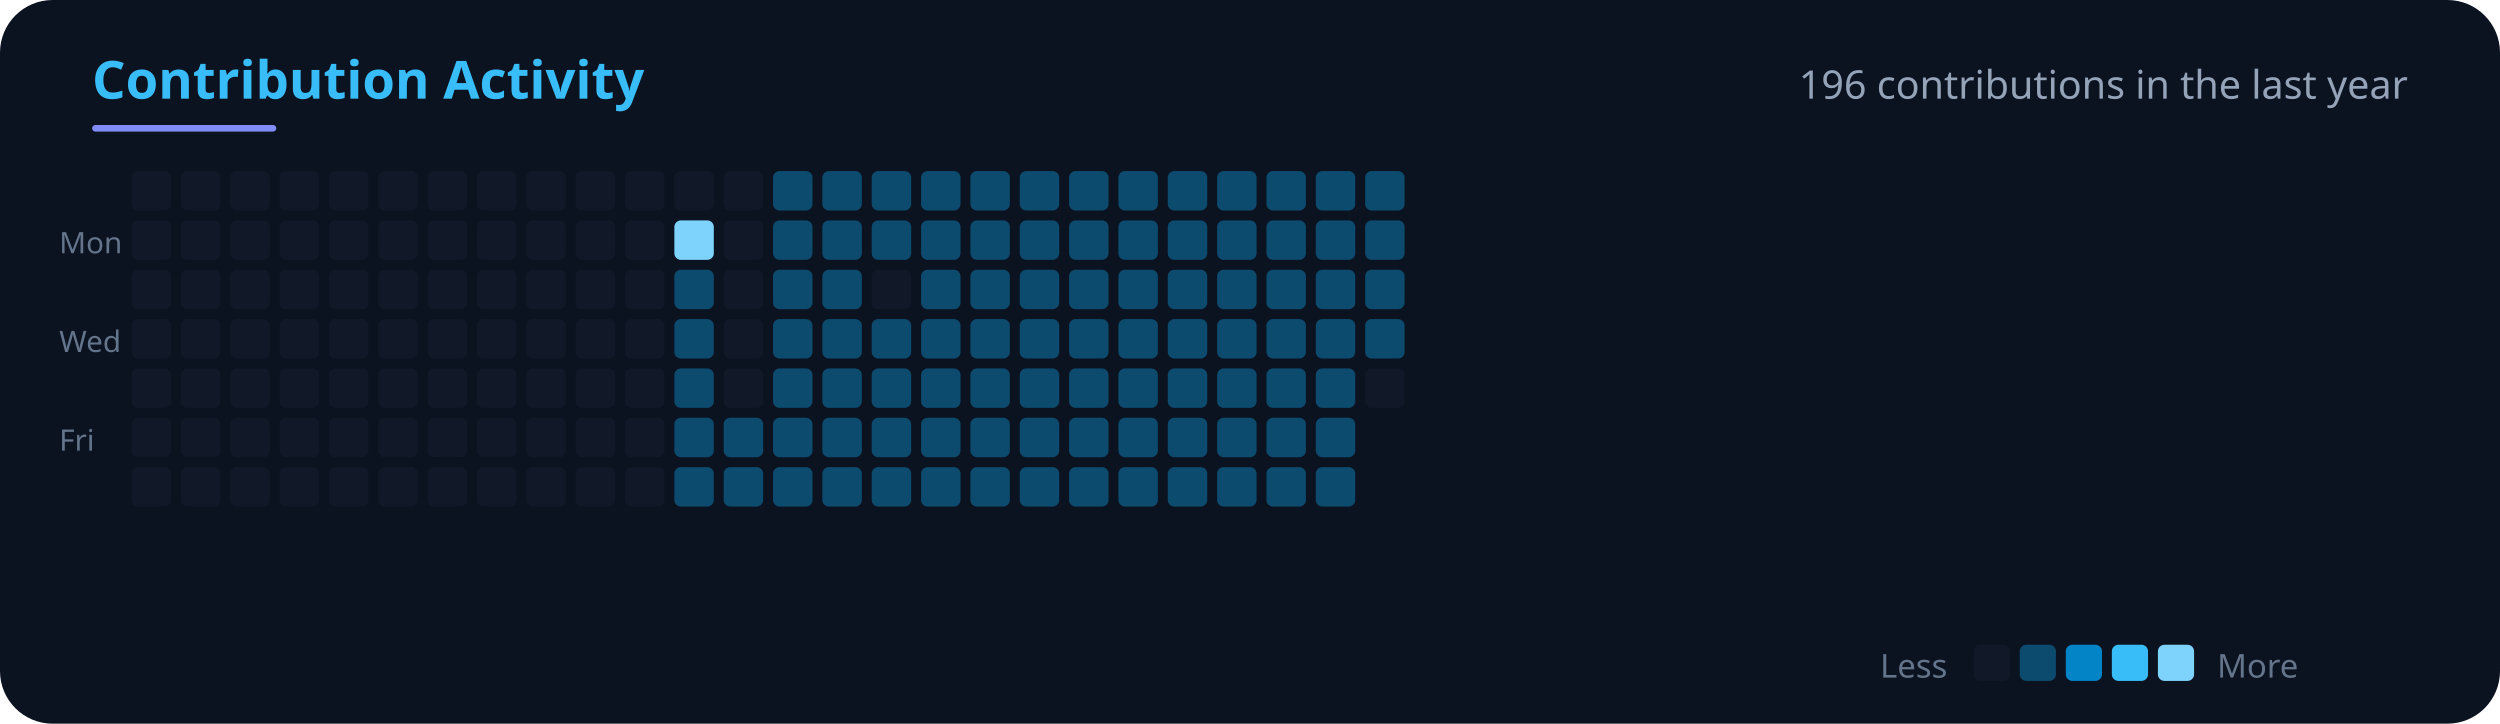
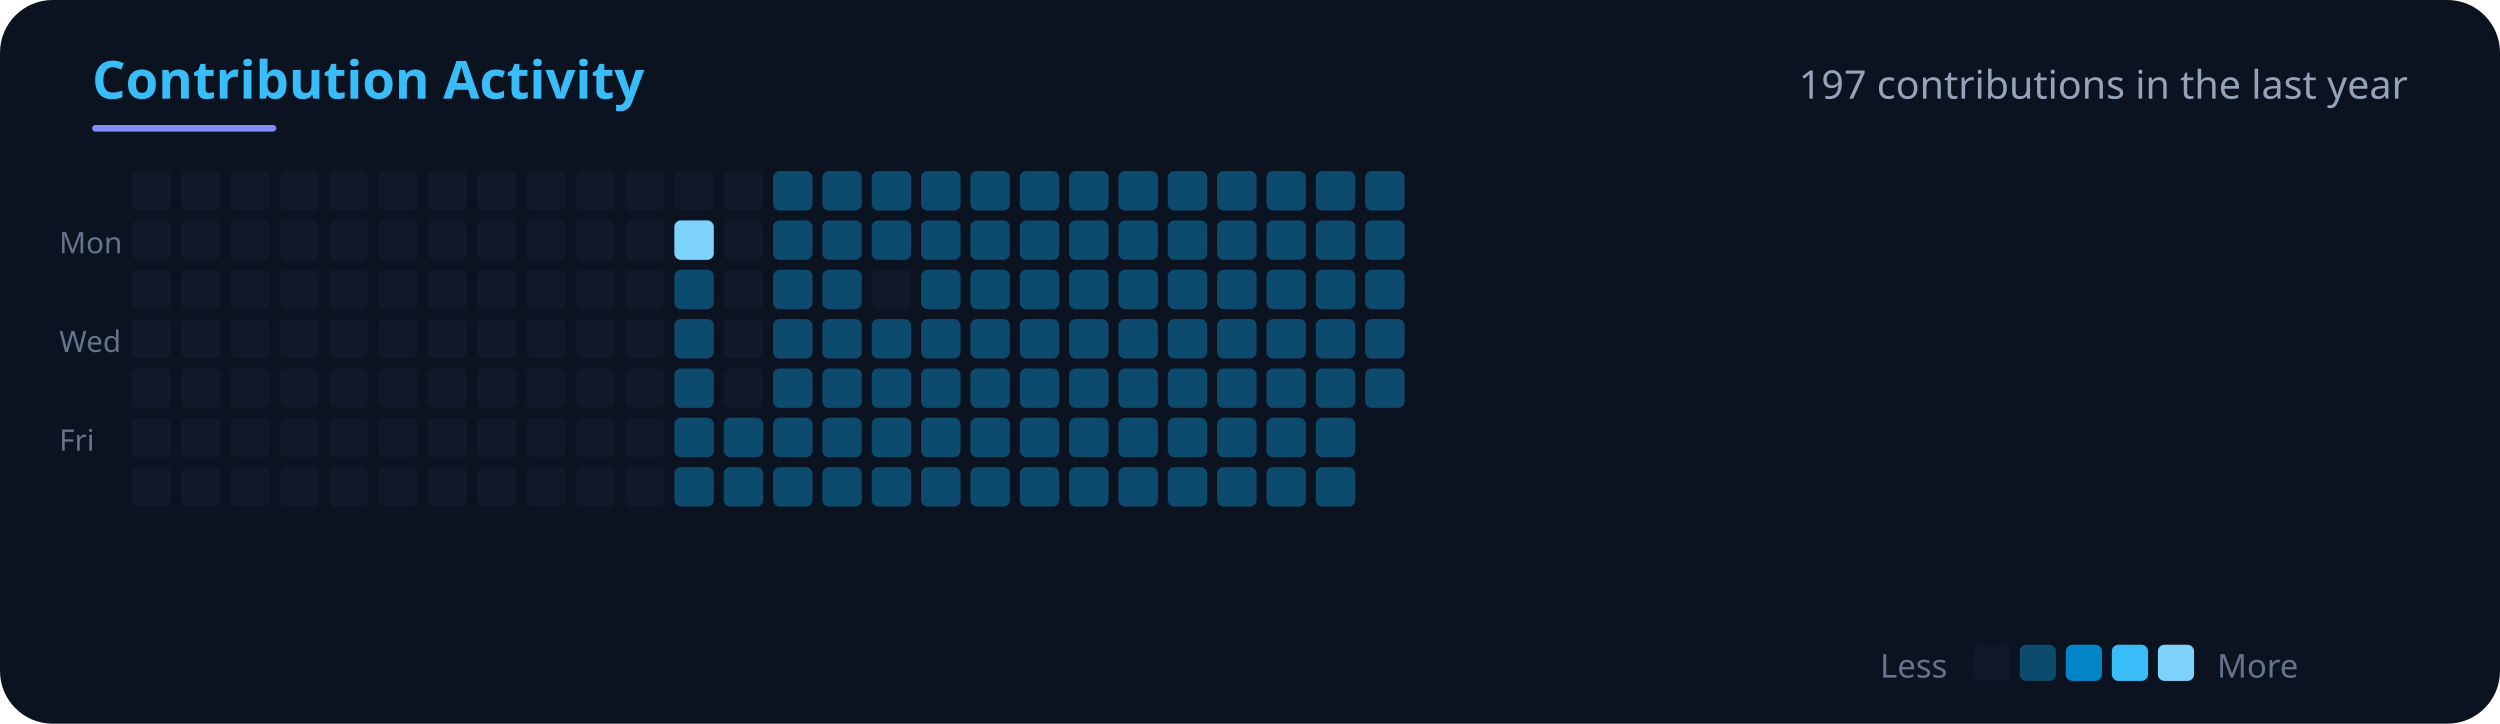
<svg xmlns="http://www.w3.org/2000/svg" width="760" height="220" viewBox="0 0 760 220" role="img">
  <rect width="100%" height="100%" rx="16" fill="#0B1220" />
  <text x="28" y="30" fill="#38BDF8" font-family="Segoe UI, Ubuntu, sans-serif" font-size="16" font-weight="700">Contribution Activity</text>
-   <text x="732" y="30" text-anchor="end" fill="#94A3B8" font-family="Segoe UI, Ubuntu, sans-serif" font-size="12">196 contributions in the last year</text>
+   <text x="732" y="30" text-anchor="end" fill="#94A3B8" font-family="Segoe UI, Ubuntu, sans-serif" font-size="12">197 contributions in the last year</text>
  <rect x="28" y="38" width="56" height="2" rx="1" fill="#818CF8" />
  <text x="18" y="77" fill="#64748B" font-family="Segoe UI, Ubuntu, sans-serif" font-size="9">Mon</text>
  <text x="18" y="107" fill="#64748B" font-family="Segoe UI, Ubuntu, sans-serif" font-size="9">Wed</text>
  <text x="18" y="137" fill="#64748B" font-family="Segoe UI, Ubuntu, sans-serif" font-size="9">Fri</text>
  <rect x="40" y="52" width="12" height="12" rx="2" fill="#111827" />
  <rect x="40" y="67" width="12" height="12" rx="2" fill="#111827" />
  <rect x="40" y="82" width="12" height="12" rx="2" fill="#111827" />
  <rect x="40" y="97" width="12" height="12" rx="2" fill="#111827" />
  <rect x="40" y="112" width="12" height="12" rx="2" fill="#111827" />
  <rect x="40" y="127" width="12" height="12" rx="2" fill="#111827" />
  <rect x="40" y="142" width="12" height="12" rx="2" fill="#111827" />
  <rect x="55" y="52" width="12" height="12" rx="2" fill="#111827" />
  <rect x="55" y="67" width="12" height="12" rx="2" fill="#111827" />
  <rect x="55" y="82" width="12" height="12" rx="2" fill="#111827" />
  <rect x="55" y="97" width="12" height="12" rx="2" fill="#111827" />
  <rect x="55" y="112" width="12" height="12" rx="2" fill="#111827" />
  <rect x="55" y="127" width="12" height="12" rx="2" fill="#111827" />
  <rect x="55" y="142" width="12" height="12" rx="2" fill="#111827" />
  <rect x="70" y="52" width="12" height="12" rx="2" fill="#111827" />
  <rect x="70" y="67" width="12" height="12" rx="2" fill="#111827" />
  <rect x="70" y="82" width="12" height="12" rx="2" fill="#111827" />
  <rect x="70" y="97" width="12" height="12" rx="2" fill="#111827" />
  <rect x="70" y="112" width="12" height="12" rx="2" fill="#111827" />
  <rect x="70" y="127" width="12" height="12" rx="2" fill="#111827" />
  <rect x="70" y="142" width="12" height="12" rx="2" fill="#111827" />
  <rect x="85" y="52" width="12" height="12" rx="2" fill="#111827" />
  <rect x="85" y="67" width="12" height="12" rx="2" fill="#111827" />
  <rect x="85" y="82" width="12" height="12" rx="2" fill="#111827" />
  <rect x="85" y="97" width="12" height="12" rx="2" fill="#111827" />
  <rect x="85" y="112" width="12" height="12" rx="2" fill="#111827" />
  <rect x="85" y="127" width="12" height="12" rx="2" fill="#111827" />
  <rect x="85" y="142" width="12" height="12" rx="2" fill="#111827" />
  <rect x="100" y="52" width="12" height="12" rx="2" fill="#111827" />
  <rect x="100" y="67" width="12" height="12" rx="2" fill="#111827" />
  <rect x="100" y="82" width="12" height="12" rx="2" fill="#111827" />
  <rect x="100" y="97" width="12" height="12" rx="2" fill="#111827" />
  <rect x="100" y="112" width="12" height="12" rx="2" fill="#111827" />
  <rect x="100" y="127" width="12" height="12" rx="2" fill="#111827" />
  <rect x="100" y="142" width="12" height="12" rx="2" fill="#111827" />
  <rect x="115" y="52" width="12" height="12" rx="2" fill="#111827" />
  <rect x="115" y="67" width="12" height="12" rx="2" fill="#111827" />
  <rect x="115" y="82" width="12" height="12" rx="2" fill="#111827" />
  <rect x="115" y="97" width="12" height="12" rx="2" fill="#111827" />
  <rect x="115" y="112" width="12" height="12" rx="2" fill="#111827" />
  <rect x="115" y="127" width="12" height="12" rx="2" fill="#111827" />
  <rect x="115" y="142" width="12" height="12" rx="2" fill="#111827" />
  <rect x="130" y="52" width="12" height="12" rx="2" fill="#111827" />
  <rect x="130" y="67" width="12" height="12" rx="2" fill="#111827" />
  <rect x="130" y="82" width="12" height="12" rx="2" fill="#111827" />
  <rect x="130" y="97" width="12" height="12" rx="2" fill="#111827" />
  <rect x="130" y="112" width="12" height="12" rx="2" fill="#111827" />
  <rect x="130" y="127" width="12" height="12" rx="2" fill="#111827" />
  <rect x="130" y="142" width="12" height="12" rx="2" fill="#111827" />
  <rect x="145" y="52" width="12" height="12" rx="2" fill="#111827" />
  <rect x="145" y="67" width="12" height="12" rx="2" fill="#111827" />
  <rect x="145" y="82" width="12" height="12" rx="2" fill="#111827" />
  <rect x="145" y="97" width="12" height="12" rx="2" fill="#111827" />
  <rect x="145" y="112" width="12" height="12" rx="2" fill="#111827" />
  <rect x="145" y="127" width="12" height="12" rx="2" fill="#111827" />
  <rect x="145" y="142" width="12" height="12" rx="2" fill="#111827" />
  <rect x="160" y="52" width="12" height="12" rx="2" fill="#111827" />
  <rect x="160" y="67" width="12" height="12" rx="2" fill="#111827" />
  <rect x="160" y="82" width="12" height="12" rx="2" fill="#111827" />
  <rect x="160" y="97" width="12" height="12" rx="2" fill="#111827" />
  <rect x="160" y="112" width="12" height="12" rx="2" fill="#111827" />
  <rect x="160" y="127" width="12" height="12" rx="2" fill="#111827" />
  <rect x="160" y="142" width="12" height="12" rx="2" fill="#111827" />
  <rect x="175" y="52" width="12" height="12" rx="2" fill="#111827" />
  <rect x="175" y="67" width="12" height="12" rx="2" fill="#111827" />
  <rect x="175" y="82" width="12" height="12" rx="2" fill="#111827" />
  <rect x="175" y="97" width="12" height="12" rx="2" fill="#111827" />
  <rect x="175" y="112" width="12" height="12" rx="2" fill="#111827" />
  <rect x="175" y="127" width="12" height="12" rx="2" fill="#111827" />
  <rect x="175" y="142" width="12" height="12" rx="2" fill="#111827" />
  <rect x="190" y="52" width="12" height="12" rx="2" fill="#111827" />
  <rect x="190" y="67" width="12" height="12" rx="2" fill="#111827" />
  <rect x="190" y="82" width="12" height="12" rx="2" fill="#111827" />
  <rect x="190" y="97" width="12" height="12" rx="2" fill="#111827" />
  <rect x="190" y="112" width="12" height="12" rx="2" fill="#111827" />
  <rect x="190" y="127" width="12" height="12" rx="2" fill="#111827" />
  <rect x="190" y="142" width="12" height="12" rx="2" fill="#111827" />
  <rect x="205" y="52" width="12" height="12" rx="2" fill="#111827" />
  <rect x="205" y="67" width="12" height="12" rx="2" fill="#7DD3FC" />
  <rect x="205" y="82" width="12" height="12" rx="2" fill="#0C4A6E" />
  <rect x="205" y="97" width="12" height="12" rx="2" fill="#0C4A6E" />
  <rect x="205" y="112" width="12" height="12" rx="2" fill="#0C4A6E" />
  <rect x="205" y="127" width="12" height="12" rx="2" fill="#0C4A6E" />
  <rect x="205" y="142" width="12" height="12" rx="2" fill="#0C4A6E" />
  <rect x="220" y="52" width="12" height="12" rx="2" fill="#111827" />
  <rect x="220" y="67" width="12" height="12" rx="2" fill="#111827" />
  <rect x="220" y="82" width="12" height="12" rx="2" fill="#111827" />
  <rect x="220" y="97" width="12" height="12" rx="2" fill="#111827" />
  <rect x="220" y="112" width="12" height="12" rx="2" fill="#111827" />
  <rect x="220" y="127" width="12" height="12" rx="2" fill="#0C4A6E" />
  <rect x="220" y="142" width="12" height="12" rx="2" fill="#0C4A6E" />
  <rect x="235" y="52" width="12" height="12" rx="2" fill="#0C4A6E" />
  <rect x="235" y="67" width="12" height="12" rx="2" fill="#0C4A6E" />
  <rect x="235" y="82" width="12" height="12" rx="2" fill="#0C4A6E" />
  <rect x="235" y="97" width="12" height="12" rx="2" fill="#0C4A6E" />
  <rect x="235" y="112" width="12" height="12" rx="2" fill="#0C4A6E" />
  <rect x="235" y="127" width="12" height="12" rx="2" fill="#0C4A6E" />
  <rect x="235" y="142" width="12" height="12" rx="2" fill="#0C4A6E" />
  <rect x="250" y="52" width="12" height="12" rx="2" fill="#0C4A6E" />
  <rect x="250" y="67" width="12" height="12" rx="2" fill="#0C4A6E" />
  <rect x="250" y="82" width="12" height="12" rx="2" fill="#0C4A6E" />
  <rect x="250" y="97" width="12" height="12" rx="2" fill="#0C4A6E" />
  <rect x="250" y="112" width="12" height="12" rx="2" fill="#0C4A6E" />
  <rect x="250" y="127" width="12" height="12" rx="2" fill="#0C4A6E" />
  <rect x="250" y="142" width="12" height="12" rx="2" fill="#0C4A6E" />
  <rect x="265" y="52" width="12" height="12" rx="2" fill="#0C4A6E" />
  <rect x="265" y="67" width="12" height="12" rx="2" fill="#0C4A6E" />
  <rect x="265" y="82" width="12" height="12" rx="2" fill="#111827" />
  <rect x="265" y="97" width="12" height="12" rx="2" fill="#0C4A6E" />
  <rect x="265" y="112" width="12" height="12" rx="2" fill="#0C4A6E" />
  <rect x="265" y="127" width="12" height="12" rx="2" fill="#0C4A6E" />
  <rect x="265" y="142" width="12" height="12" rx="2" fill="#0C4A6E" />
  <rect x="280" y="52" width="12" height="12" rx="2" fill="#0C4A6E" />
  <rect x="280" y="67" width="12" height="12" rx="2" fill="#0C4A6E" />
  <rect x="280" y="82" width="12" height="12" rx="2" fill="#0C4A6E" />
  <rect x="280" y="97" width="12" height="12" rx="2" fill="#0C4A6E" />
  <rect x="280" y="112" width="12" height="12" rx="2" fill="#0C4A6E" />
  <rect x="280" y="127" width="12" height="12" rx="2" fill="#0C4A6E" />
  <rect x="280" y="142" width="12" height="12" rx="2" fill="#0C4A6E" />
  <rect x="295" y="52" width="12" height="12" rx="2" fill="#0C4A6E" />
  <rect x="295" y="67" width="12" height="12" rx="2" fill="#0C4A6E" />
  <rect x="295" y="82" width="12" height="12" rx="2" fill="#0C4A6E" />
  <rect x="295" y="97" width="12" height="12" rx="2" fill="#0C4A6E" />
  <rect x="295" y="112" width="12" height="12" rx="2" fill="#0C4A6E" />
  <rect x="295" y="127" width="12" height="12" rx="2" fill="#0C4A6E" />
  <rect x="295" y="142" width="12" height="12" rx="2" fill="#0C4A6E" />
  <rect x="310" y="52" width="12" height="12" rx="2" fill="#0C4A6E" />
  <rect x="310" y="67" width="12" height="12" rx="2" fill="#0C4A6E" />
  <rect x="310" y="82" width="12" height="12" rx="2" fill="#0C4A6E" />
  <rect x="310" y="97" width="12" height="12" rx="2" fill="#0C4A6E" />
  <rect x="310" y="112" width="12" height="12" rx="2" fill="#0C4A6E" />
  <rect x="310" y="127" width="12" height="12" rx="2" fill="#0C4A6E" />
  <rect x="310" y="142" width="12" height="12" rx="2" fill="#0C4A6E" />
  <rect x="325" y="52" width="12" height="12" rx="2" fill="#0C4A6E" />
  <rect x="325" y="67" width="12" height="12" rx="2" fill="#0C4A6E" />
  <rect x="325" y="82" width="12" height="12" rx="2" fill="#0C4A6E" />
  <rect x="325" y="97" width="12" height="12" rx="2" fill="#0C4A6E" />
  <rect x="325" y="112" width="12" height="12" rx="2" fill="#0C4A6E" />
  <rect x="325" y="127" width="12" height="12" rx="2" fill="#0C4A6E" />
  <rect x="325" y="142" width="12" height="12" rx="2" fill="#0C4A6E" />
  <rect x="340" y="52" width="12" height="12" rx="2" fill="#0C4A6E" />
  <rect x="340" y="67" width="12" height="12" rx="2" fill="#0C4A6E" />
  <rect x="340" y="82" width="12" height="12" rx="2" fill="#0C4A6E" />
  <rect x="340" y="97" width="12" height="12" rx="2" fill="#0C4A6E" />
  <rect x="340" y="112" width="12" height="12" rx="2" fill="#0C4A6E" />
  <rect x="340" y="127" width="12" height="12" rx="2" fill="#0C4A6E" />
  <rect x="340" y="142" width="12" height="12" rx="2" fill="#0C4A6E" />
  <rect x="355" y="52" width="12" height="12" rx="2" fill="#0C4A6E" />
  <rect x="355" y="67" width="12" height="12" rx="2" fill="#0C4A6E" />
  <rect x="355" y="82" width="12" height="12" rx="2" fill="#0C4A6E" />
  <rect x="355" y="97" width="12" height="12" rx="2" fill="#0C4A6E" />
  <rect x="355" y="112" width="12" height="12" rx="2" fill="#0C4A6E" />
  <rect x="355" y="127" width="12" height="12" rx="2" fill="#0C4A6E" />
  <rect x="355" y="142" width="12" height="12" rx="2" fill="#0C4A6E" />
  <rect x="370" y="52" width="12" height="12" rx="2" fill="#0C4A6E" />
  <rect x="370" y="67" width="12" height="12" rx="2" fill="#0C4A6E" />
  <rect x="370" y="82" width="12" height="12" rx="2" fill="#0C4A6E" />
  <rect x="370" y="97" width="12" height="12" rx="2" fill="#0C4A6E" />
  <rect x="370" y="112" width="12" height="12" rx="2" fill="#0C4A6E" />
  <rect x="370" y="127" width="12" height="12" rx="2" fill="#0C4A6E" />
  <rect x="370" y="142" width="12" height="12" rx="2" fill="#0C4A6E" />
  <rect x="385" y="52" width="12" height="12" rx="2" fill="#0C4A6E" />
  <rect x="385" y="67" width="12" height="12" rx="2" fill="#0C4A6E" />
  <rect x="385" y="82" width="12" height="12" rx="2" fill="#0C4A6E" />
  <rect x="385" y="97" width="12" height="12" rx="2" fill="#0C4A6E" />
  <rect x="385" y="112" width="12" height="12" rx="2" fill="#0C4A6E" />
  <rect x="385" y="127" width="12" height="12" rx="2" fill="#0C4A6E" />
  <rect x="385" y="142" width="12" height="12" rx="2" fill="#0C4A6E" />
  <rect x="400" y="52" width="12" height="12" rx="2" fill="#0C4A6E" />
  <rect x="400" y="67" width="12" height="12" rx="2" fill="#0C4A6E" />
  <rect x="400" y="82" width="12" height="12" rx="2" fill="#0C4A6E" />
  <rect x="400" y="97" width="12" height="12" rx="2" fill="#0C4A6E" />
  <rect x="400" y="112" width="12" height="12" rx="2" fill="#0C4A6E" />
  <rect x="400" y="127" width="12" height="12" rx="2" fill="#0C4A6E" />
  <rect x="400" y="142" width="12" height="12" rx="2" fill="#0C4A6E" />
  <rect x="415" y="52" width="12" height="12" rx="2" fill="#0C4A6E" />
  <rect x="415" y="67" width="12" height="12" rx="2" fill="#0C4A6E" />
  <rect x="415" y="82" width="12" height="12" rx="2" fill="#0C4A6E" />
  <rect x="415" y="97" width="12" height="12" rx="2" fill="#0C4A6E" />
-   <rect x="415" y="112" width="12" height="12" rx="2" fill="#111827" />
+   <rect x="415" y="112" width="12" height="12" rx="2" fill="#0C4A6E" />
  <text x="592" y="206" text-anchor="end" fill="#64748B" font-size="10" font-family="Segoe UI, Ubuntu, sans-serif">Less</text>
  <rect x="600" y="196" width="11" height="11" rx="2" fill="#111827" />
  <rect x="614" y="196" width="11" height="11" rx="2" fill="#0C4A6E" />
  <rect x="628" y="196" width="11" height="11" rx="2" fill="#0284C7" />
  <rect x="642" y="196" width="11" height="11" rx="2" fill="#38BDF8" />
  <rect x="656" y="196" width="11" height="11" rx="2" fill="#7DD3FC" />
  <text x="674" y="206" fill="#64748B" font-size="10" font-family="Segoe UI, Ubuntu, sans-serif">More</text>
</svg>
